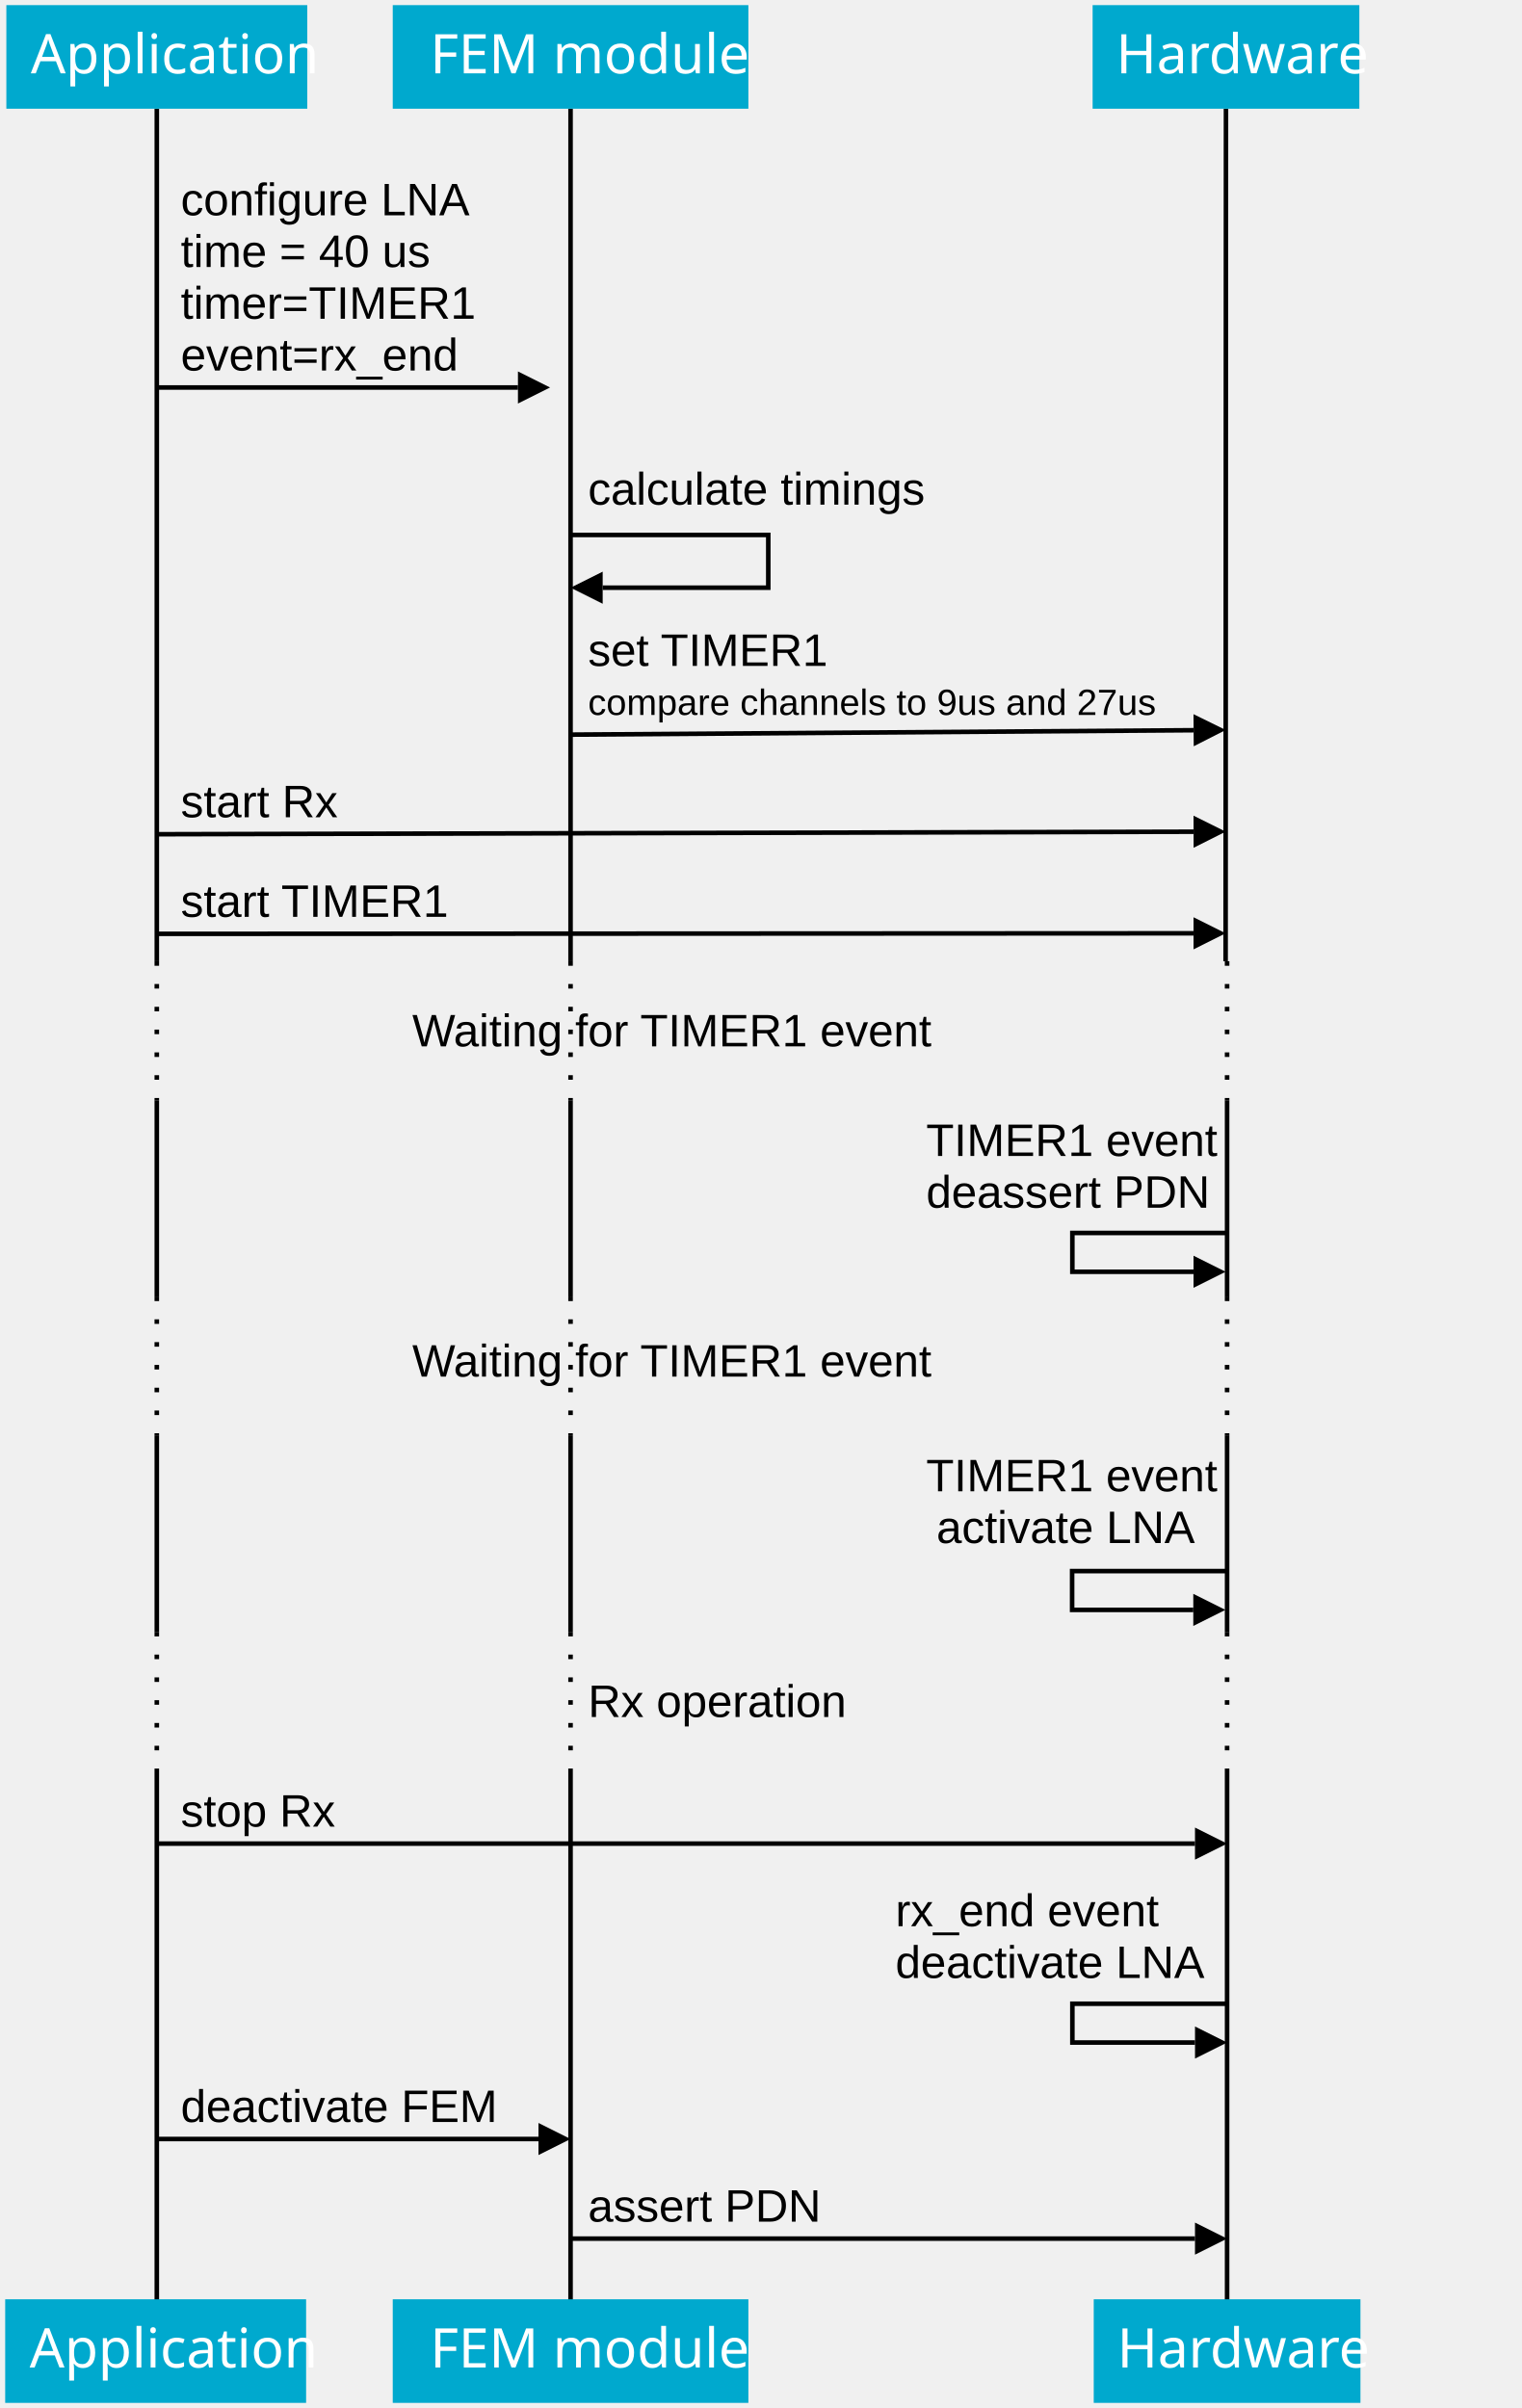
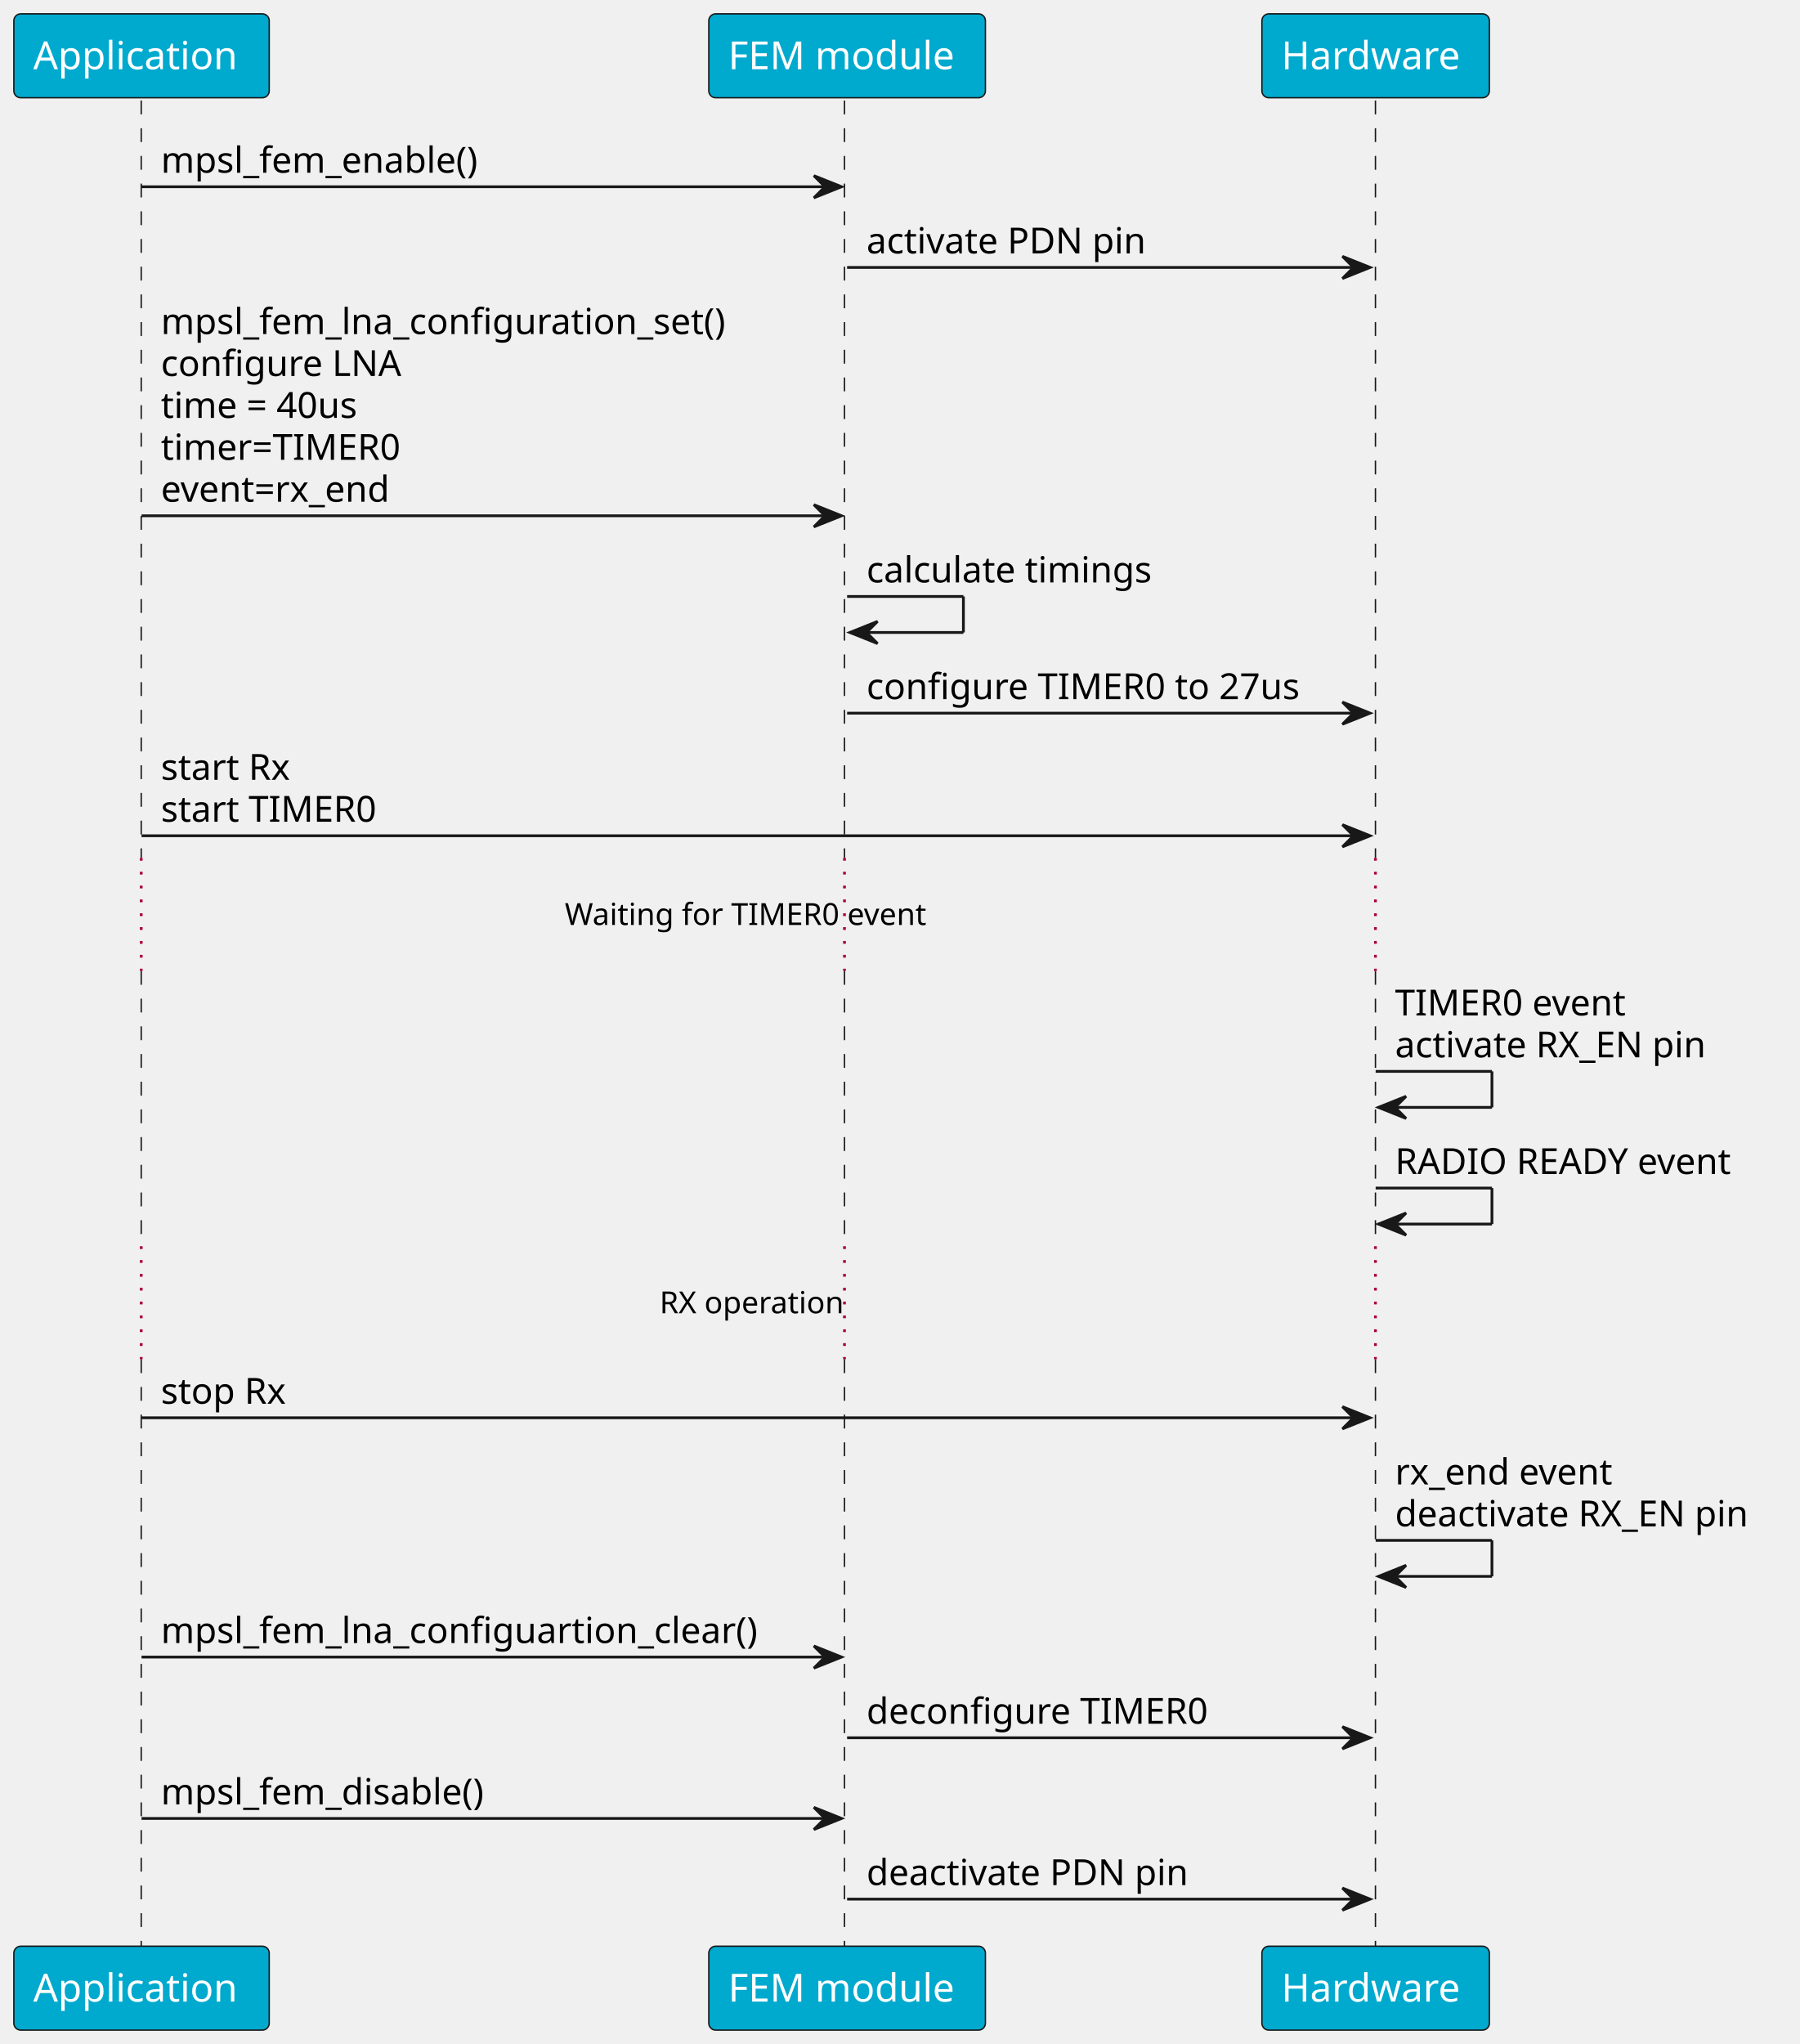
- <svg xmlns="http://www.w3.org/2000/svg" xmlns:xlink="http://www.w3.org/1999/xlink" width="4.634in" height="7.336in" viewBox="0 0 333.63 528.208" xml:space="preserve" color-interpolation-filters="sRGB" class="st11">
-   <style type="text/css">
- 	
- 		.st1 {stroke:#000000;stroke-linecap:butt;stroke-width:1}
- 		.st2 {stroke:#000000;stroke-dasharray:1,4;stroke-linecap:butt;stroke-width:1}
- 		.st3 {fill:#00a9ce;stroke:none;stroke-linecap:butt;stroke-width:1.125}
- 		.st4 {fill:#ffffff;font-family:Calibri;font-size:1em}
- 		.st5 {marker-end:url(#mrkr4-78);stroke:#000000;stroke-linecap:butt;stroke-width:1}
- 		.st6 {fill:#000000;fill-opacity:1;stroke:#000000;stroke-opacity:1;stroke-width:0.284}
- 		.st7 {fill:none;stroke:none;stroke-linecap:butt;stroke-width:0.75}
- 		.st8 {fill:#000000;font-family:Arial;font-size:0.833em}
- 		.st9 {fill:none;stroke:none;stroke-linecap:butt;stroke-width:1}
- 		.st10 {fill:#000000;font-family:Arial;font-size:0.667em}
- 		.st11 {fill:none;fill-rule:evenodd;font-size:12px;overflow:visible;stroke-linecap:square;stroke-miterlimit:3}
- 	
- 	</style>
-   <defs id="Markers">
-     <g id="lend4">
-       <path d="M 2 1 L 0 0 L 2 -1 L 2 1 " style="stroke:none" />
+ <svg xmlns="http://www.w3.org/2000/svg" contentStyleType="text/css" data-diagram-type="SEQUENCE" height="738px" preserveAspectRatio="none" style="width:650px;height:738px;background:#FFFFFF;" version="1.1" viewBox="0 0 650 738" width="650px" zoomAndPan="magnify">
+   <defs />
+   <g>
+     <g>
+       <rect fill="transparent" height="273.461" width="8" x="47.112" y="36.297" />
+       <line style="stroke:#181818;stroke-width:0.5;stroke-dasharray:5.0,5.0;" x1="51" x2="51" y1="36.297" y2="309.758" />
    </g>
-     <marker id="mrkr4-78" class="st6" refX="-7.04" orient="auto" markerUnits="strokeWidth" overflow="visible">
-       <use xlink:href="#lend4" transform="scale(-3.52,-3.52) " />
-     </marker>
-   </defs>
-   <g>
-     <g id="shape1402-1" transform="translate(562.589,23.8477) rotate(90)">
-       <path d="M0 528.21 L187 528.21" class="st1" />
+     <line style="stroke:#A80036;stroke-width:1;stroke-dasharray:1.0,4.0;" x1="51" x2="51" y1="309.758" y2="350.562" />
+     <g>
+       <rect fill="transparent" height="99.398" width="8" x="47.112" y="350.562" />
+       <line style="stroke:#181818;stroke-width:0.5;stroke-dasharray:5.0,5.0;" x1="51" x2="51" y1="350.562" y2="449.961" />
    </g>
-     <g id="shape1403-4" transform="translate(562.589,210.844) rotate(90)">
-       <path d="M0 528.21 L30.6 528.21" class="st2" />
+     <line style="stroke:#A80036;stroke-width:1;stroke-dasharray:1.0,4.0;" x1="51" x2="51" y1="449.961" y2="490.766" />
+     <g>
+       <rect fill="transparent" height="212.93" width="8" x="47.112" y="490.766" />
+       <line style="stroke:#181818;stroke-width:0.5;stroke-dasharray:5.0,5.0;" x1="51" x2="51" y1="490.766" y2="703.695" />
    </g>
-     <g id="shape1404-7" transform="translate(562.589,241.447) rotate(90)">
-       <path d="M0 528.21 L42.95 528.21" class="st1" />
+     <g>
+       <rect fill="transparent" height="273.461" width="8" x="301.913" y="36.297" />
+       <line style="stroke:#181818;stroke-width:0.5;stroke-dasharray:5.0,5.0;" x1="304.966" x2="304.966" y1="36.297" y2="309.758" />
    </g>
-     <g id="shape1405-10" transform="translate(562.589,284.396) rotate(90)">
-       <path d="M0 528.21 L30.6 528.21" class="st2" />
+     <line style="stroke:#A80036;stroke-width:1;stroke-dasharray:1.0,4.0;" x1="304.966" x2="304.966" y1="309.758" y2="350.562" />
+     <g>
+       <rect fill="transparent" height="99.398" width="8" x="301.913" y="350.562" />
+       <line style="stroke:#181818;stroke-width:0.5;stroke-dasharray:5.0,5.0;" x1="304.966" x2="304.966" y1="350.562" y2="449.961" />
    </g>
-     <g id="shape1406-13" transform="translate(562.589,315) rotate(90)">
-       <path d="M0 528.21 L42.95 528.21" class="st1" />
+     <line style="stroke:#A80036;stroke-width:1;stroke-dasharray:1.0,4.0;" x1="304.966" x2="304.966" y1="449.961" y2="490.766" />
+     <g>
+       <rect fill="transparent" height="212.93" width="8" x="301.913" y="490.766" />
+       <line style="stroke:#181818;stroke-width:0.5;stroke-dasharray:5.0,5.0;" x1="304.966" x2="304.966" y1="490.766" y2="703.695" />
    </g>
-     <g id="shape1407-16" transform="translate(562.589,357.949) rotate(90)">
-       <path d="M0 528.21 L30.6 528.21" class="st2" />
+     <g>
+       <rect fill="transparent" height="273.461" width="8" x="492.786" y="36.297" />
+       <line style="stroke:#181818;stroke-width:0.5;stroke-dasharray:5.0,5.0;" x1="496.712" x2="496.712" y1="36.297" y2="309.758" />
    </g>
-     <g id="shape1408-19" transform="translate(562.589,388.553) rotate(90)">
-       <path d="M0 528.21 L116 528.21" class="st1" />
+     <line style="stroke:#A80036;stroke-width:1;stroke-dasharray:1.0,4.0;" x1="496.712" x2="496.712" y1="309.758" y2="350.562" />
+     <g>
+       <rect fill="transparent" height="99.398" width="8" x="492.786" y="350.562" />
+       <line style="stroke:#181818;stroke-width:0.5;stroke-dasharray:5.0,5.0;" x1="496.712" x2="496.712" y1="350.562" y2="449.961" />
    </g>
-     <g id="shape1409-22" transform="translate(653.339,23.8477) rotate(90)">
-       <path d="M0 528.21 L187 528.21" class="st1" />
+     <line style="stroke:#A80036;stroke-width:1;stroke-dasharray:1.0,4.0;" x1="496.712" x2="496.712" y1="449.961" y2="490.766" />
+     <g>
+       <rect fill="transparent" height="212.93" width="8" x="492.786" y="490.766" />
+       <line style="stroke:#181818;stroke-width:0.5;stroke-dasharray:5.0,5.0;" x1="496.712" x2="496.712" y1="490.766" y2="703.695" />
    </g>
-     <g id="shape1410-25" transform="translate(653.339,210.844) rotate(90)">
-       <path d="M0 528.21 L30.6 528.21" class="st2" />
-     </g>
-     <g id="shape1411-28" transform="translate(653.339,241.447) rotate(90)">
-       <path d="M0 528.21 L42.95 528.21" class="st1" />
-     </g>
-     <g id="shape1412-31" transform="translate(653.339,284.396) rotate(90)">
-       <path d="M0 528.21 L30.6 528.21" class="st2" />
-     </g>
-     <g id="shape1413-34" transform="translate(653.339,315) rotate(90)">
-       <path d="M0 528.21 L42.95 528.21" class="st1" />
-     </g>
-     <g id="shape1414-37" transform="translate(653.339,357.949) rotate(90)">
-       <path d="M0 528.21 L30.6 528.21" class="st2" />
-     </g>
-     <g id="shape1415-40" transform="translate(653.339,388.553) rotate(90)">
-       <path d="M0 528.21 L116 528.21" class="st1" />
-     </g>
-     <g id="shape1416-43" transform="translate(797.095,24.0728) rotate(90.0244)">
-       <path d="M0 528.21 L187 528.21" class="st1" />
-     </g>
-     <g id="shape1417-46" transform="translate(797.339,210.844) rotate(90)">
-       <path d="M0 528.21 L30.6 528.21" class="st2" />
-     </g>
-     <g id="shape1418-49" transform="translate(797.339,241.447) rotate(90)">
-       <path d="M0 528.21 L42.95 528.21" class="st1" />
-     </g>
-     <g id="shape1419-52" transform="translate(797.339,284.396) rotate(90)">
-       <path d="M0 528.21 L30.6 528.21" class="st2" />
-     </g>
-     <g id="shape1420-55" transform="translate(797.339,315) rotate(90)">
-       <path d="M0 528.21 L42.95 528.21" class="st1" />
-     </g>
-     <g id="shape1421-58" transform="translate(797.339,357.949) rotate(90)">
-       <path d="M0 528.21 L30.6 528.21" class="st2" />
-     </g>
-     <g id="shape1422-61" transform="translate(797.339,388.553) rotate(90)">
-       <path d="M0 528.21 L116 528.21" class="st1" />
-     </g>
-     <g id="shape1423-64" transform="translate(1.3802,-504.361)">
-       <rect x="0" y="505.486" width="66" height="22.723" class="st3" />
-       <text x="5.36" y="520.45" class="st4">Application</text>
-     </g>
-     <g id="shape1427-67" transform="translate(86.1302,-504.361)">
-       <rect x="0" y="505.486" width="78" height="22.723" class="st3" />
-       <text x="8.2" y="520.45" class="st4">FEM module</text>
-     </g>
-     <g id="shape1433-70" transform="translate(239.636,-504.361)">
-       <rect x="0" y="505.486" width="58.5" height="22.723" class="st3" />
-       <text x="5.15" y="520.45" class="st4">Hardware</text>
-     </g>
-     <g id="shape1438-73" transform="translate(34.3802,-443.212)">
-       <path d="M0 528.21 L79.21 528.21" class="st5" />
-     </g>
-     <g id="shape1439-79" transform="translate(39.6302,-478.136)">
-       <rect x="0" y="516.508" width="69.018" height="11.7" class="st7" />
-       <text x="0" y="525.36" class="st8">configure LNA</text>
-     </g>
-     <g id="shape1440-82" transform="translate(39.6302,-466.786)">
-       <rect x="0" y="516.508" width="69.018" height="11.7" class="st7" />
-       <text x="0" y="525.36" class="st8">time = 40 us</text>
-     </g>
-     <g id="shape1441-85" transform="translate(39.6302,-455.436)">
-       <rect x="0" y="516.508" width="69.018" height="11.7" class="st7" />
-       <text x="0" y="525.36" class="st8">timer=TIMER1</text>
-     </g>
-     <g id="shape1442-88" transform="translate(39.6302,-444.087)">
-       <rect x="0" y="516.508" width="69.018" height="11.7" class="st7" />
-       <text x="0" y="525.36" class="st8">event=rx_end</text>
-     </g>
-     <g id="shape1447-91" transform="translate(128.957,-414.659)">
-       <rect x="0" y="516.508" width="78" height="11.7" class="st7" />
-       <text x="0" y="525.36" class="st8">calculate timings</text>
-     </g>
-     <g id="shape1450-94" transform="translate(121.392,-367.051) rotate(-0.405518)">
-       <path d="M0 528.21 L136.66 528.21" class="st5" />
-     </g>
-     <g id="shape1451-99" transform="translate(128.957,-379.288)">
-       <rect x="0" y="516.508" width="117" height="11.7" class="st7" />
-       <text x="0" y="525.36" class="st8">set TIMER1</text>
-     </g>
-     <g id="shape1452-102" transform="translate(128.957,-367.938)">
-       <rect x="0" y="516.508" width="138.426" height="11.7" class="st9" />
-       <text x="0" y="524.76" class="st10">compare channels to 9us and 27us</text>
-     </g>
-     <g id="shape1454-105" transform="translate(33.0961,-345.213) rotate(-0.139286)">
-       <path d="M0 528.21 L227.4 528.21" class="st5" />
-     </g>
-     <g id="shape1455-110" transform="translate(39.6302,-346.089)">
-       <rect x="0" y="516.508" width="78" height="11.7" class="st7" />
-       <text x="0" y="525.36" class="st8">start Rx</text>
-     </g>
-     <g id="shape1457-113" transform="translate(34.1035,-323.365) rotate(-0.0300095)">
-       <path d="M0 528.21 L227.39 528.21" class="st5" />
-     </g>
-     <g id="shape1458-118" transform="translate(39.6302,-324.239)">
-       <rect x="0" y="516.508" width="117" height="11.7" class="st7" />
-       <text x="0" y="525.36" class="st8">start TIMER1</text>
-     </g>
-     <g id="shape1459-121" transform="translate(90.4087,-296.732)">
-       <rect x="0" y="518.308" width="118.816" height="9.9" class="st7" />
-       <text x="0" y="526.26" class="st8">Waiting for TIMER1 event</text>
-     </g>
-     <g id="shape1464-124" transform="translate(203.13,-271.786)">
-       <rect x="0" y="516.508" width="65.677" height="11.7" class="st7" />
-       <text x="0" y="525.36" class="st8">TIMER1 event</text>
-     </g>
-     <g id="shape1465-127" transform="translate(203.13,-260.436)">
-       <rect x="0" y="516.508" width="65.677" height="11.7" class="st7" />
-       <text x="0" y="525.36" class="st8">deassert PDN</text>
-     </g>
-     <g id="shape1471-130" transform="translate(203.13,-198.233)">
-       <rect x="0" y="516.508" width="65.677" height="11.7" class="st7" />
-       <text x="0" y="525.36" class="st8">TIMER1 event</text>
-     </g>
-     <g id="shape1472-133" transform="translate(205.38,-186.884)">
-       <rect x="0" y="516.508" width="63.426" height="11.7" class="st7" />
-       <text x="0" y="525.36" class="st8">activate LNA</text>
-     </g>
-     <g id="shape1473-136" transform="translate(128.957,-149.626)">
-       <rect x="0" y="518.308" width="63.426" height="9.9" class="st7" />
-       <text x="0" y="526.26" class="st8">Rx operation</text>
-     </g>
-     <g id="shape1475-139" transform="translate(34.3802,-123.806)">
-       <path d="M0 528.21 L227.71 528.21" class="st5" />
-     </g>
-     <g id="shape1476-144" transform="translate(39.6302,-124.68)">
-       <rect x="0" y="516.508" width="68.25" height="11.7" class="st7" />
-       <text x="0" y="525.36" class="st8">stop Rx</text>
-     </g>
-     <g id="shape1481-147" transform="translate(196.38,-102.831)">
-       <rect x="0" y="516.508" width="117" height="11.7" class="st7" />
-       <text x="0" y="525.36" class="st8">rx_end event</text>
-     </g>
-     <g id="shape1482-150" transform="translate(196.38,-91.4812)">
-       <rect x="0" y="516.508" width="136.5" height="11.7" class="st7" />
-       <text x="0" y="525.36" class="st8">deactivate LNA</text>
-     </g>
-     <g id="shape1484-153" transform="translate(34.3802,-59.0072)">
-       <path d="M0 528.21 L83.71 528.21" class="st5" />
-     </g>
-     <g id="shape1485-158" transform="translate(39.6302,-59.8816)">
-       <rect x="0" y="516.508" width="73.125" height="11.7" class="st7" />
-       <text x="0" y="525.36" class="st8">deactivate FEM</text>
-     </g>
-     <g id="shape1487-161" transform="translate(125.13,-37.1575)">
-       <path d="M0 528.21 L136.96 528.21" class="st5" />
-     </g>
-     <g id="shape1488-166" transform="translate(128.957,-38.032)">
-       <rect x="0" y="516.508" width="97.5" height="11.7" class="st7" />
-       <text x="0" y="525.36" class="st8">assert PDN</text>
-     </g>
-     <g id="shape1490-169" transform="translate(118.044,-412.166)">
-       <path d="M7.09 529.51 L50.45 529.51 L50.45 541.08 L14.13 541.08" class="st5" />
-     </g>
-     <g id="shape1491-174" transform="translate(1.125,-1.125)">
-       <rect x="0" y="505.486" width="66" height="22.723" class="st3" />
-       <text x="5.36" y="520.45" class="st4">Application</text>
-     </g>
-     <g id="shape1492-177" transform="translate(86.1302,-1.125)">
-       <rect x="0" y="505.486" width="78" height="22.723" class="st3" />
-       <text x="8.2" y="520.45" class="st4">FEM module</text>
-     </g>
-     <g id="shape1493-180" transform="translate(239.88,-1.125)">
-       <rect x="0" y="505.486" width="58.5" height="22.723" class="st3" />
-       <text x="5.15" y="520.45" class="st4">Hardware</text>
-     </g>
-     <g id="shape1494-183" transform="translate(90.4087,-224.294)">
-       <rect x="0" y="518.308" width="118.816" height="9.9" class="st7" />
-       <text x="0" y="526.26" class="st8">Waiting for TIMER1 event</text>
-     </g>
-     <g id="shape1495-186" transform="translate(261.72,-260.58)">
-       <path d="M7.09 531.04 L-26.53 531.04 L-26.53 539.55 L0.05 539.55" class="st5" />
-     </g>
-     <g id="shape1496-191" transform="translate(261.668,-186.412)">
-       <path d="M7.09 531.04 L-26.53 531.04 L-26.53 539.55 L0.05 539.55" class="st5" />
-     </g>
-     <g id="shape1497-196" transform="translate(262.044,-91.5094)">
-       <path d="M7.09 531.04 L-26.85 531.04 L-26.85 539.55 L0.05 539.55" class="st5" />
-     </g>
+     <rect fill="#00A9CE" height="30.297" rx="2.5" ry="2.5" style="stroke:#181818;stroke-width:0.5;" width="92.224" x="5" y="5" />
+     <text fill="#FFFFFF" font-family="sans-serif" font-size="14" lengthAdjust="spacing" textLength="78.224" x="12" y="24.995">Application</text>
+     <rect fill="#00A9CE" height="30.297" rx="2.5" ry="2.5" style="stroke:#181818;stroke-width:0.5;" width="92.224" x="5" y="702.695" />
+     <text fill="#FFFFFF" font-family="sans-serif" font-size="14" lengthAdjust="spacing" textLength="78.224" x="12" y="722.69">Application</text>
+     <rect fill="#00A9CE" height="30.297" rx="2.5" ry="2.5" style="stroke:#181818;stroke-width:0.5;" width="99.894" x="255.966" y="5" />
+     <text fill="#FFFFFF" font-family="sans-serif" font-size="14" lengthAdjust="spacing" textLength="85.894" x="262.966" y="24.995">FEM module</text>
+     <rect fill="#00A9CE" height="30.297" rx="2.5" ry="2.5" style="stroke:#181818;stroke-width:0.5;" width="99.894" x="255.966" y="702.695" />
+     <text fill="#FFFFFF" font-family="sans-serif" font-size="14" lengthAdjust="spacing" textLength="85.894" x="262.966" y="722.69">FEM module</text>
+     <rect fill="#00A9CE" height="30.297" rx="2.5" ry="2.5" style="stroke:#181818;stroke-width:0.5;" width="82.147" x="455.712" y="5" />
+     <text fill="#FFFFFF" font-family="sans-serif" font-size="14" lengthAdjust="spacing" textLength="68.147" x="462.712" y="24.995">Hardware</text>
+     <rect fill="#00A9CE" height="30.297" rx="2.5" ry="2.5" style="stroke:#181818;stroke-width:0.5;" width="82.147" x="455.712" y="702.695" />
+     <text fill="#FFFFFF" font-family="sans-serif" font-size="14" lengthAdjust="spacing" textLength="68.147" x="462.712" y="722.69">Hardware</text>
+     <polygon fill="#181818" points="293.913,63.43,303.913,67.43,293.913,71.43,297.913,67.43" style="stroke:#181818;stroke-width:1;" />
+     <line style="stroke:#181818;stroke-width:1;" x1="51.112" x2="299.913" y1="67.43" y2="67.43" />
+     <text fill="#000000" font-family="sans-serif" font-size="13" lengthAdjust="spacing" textLength="123.748" x="58.112" y="62.364">mpsl_fem_enable()</text>
+     <polygon fill="#181818" points="484.786,92.562,494.786,96.562,484.786,100.562,488.786,96.562" style="stroke:#181818;stroke-width:1;" />
+     <line style="stroke:#181818;stroke-width:1;" x1="305.913" x2="490.786" y1="96.562" y2="96.562" />
+     <text fill="#000000" font-family="sans-serif" font-size="13" lengthAdjust="spacing" textLength="108.519" x="312.913" y="91.497">activate PDN pin</text>
+     <polygon fill="#181818" points="293.913,182.227,303.913,186.227,293.913,190.227,297.913,186.227" style="stroke:#181818;stroke-width:1;" />
+     <line style="stroke:#181818;stroke-width:1;" x1="51.112" x2="299.913" y1="186.227" y2="186.227" />
+     <text fill="#000000" font-family="sans-serif" font-size="13" lengthAdjust="spacing" textLength="218.601" x="58.112" y="120.629">mpsl_fem_lna_configuration_set()</text>
+     <text fill="#000000" font-family="sans-serif" font-size="13" lengthAdjust="spacing" textLength="91.356" x="58.112" y="135.762">configure LNA</text>
+     <text fill="#000000" font-family="sans-serif" font-size="13" lengthAdjust="spacing" textLength="80.082" x="58.112" y="150.895">time = 40us</text>
+     <text fill="#000000" font-family="sans-serif" font-size="13" lengthAdjust="spacing" textLength="94.117" x="58.112" y="166.028">timer=TIMER0</text>
+     <text fill="#000000" font-family="sans-serif" font-size="13" lengthAdjust="spacing" textLength="91.946" x="58.112" y="181.161">event=rx_end</text>
+     <line style="stroke:#181818;stroke-width:1;" x1="305.913" x2="347.913" y1="215.359" y2="215.359" />
+     <line style="stroke:#181818;stroke-width:1;" x1="347.913" x2="347.913" y1="215.359" y2="228.359" />
+     <line style="stroke:#181818;stroke-width:1;" x1="306.913" x2="347.913" y1="228.359" y2="228.359" />
+     <polygon fill="#181818" points="316.913,224.359,306.913,228.359,316.913,232.359,312.913,228.359" style="stroke:#181818;stroke-width:1;" />
+     <text fill="#000000" font-family="sans-serif" font-size="13" lengthAdjust="spacing" textLength="111.166" x="312.913" y="210.293">calculate timings</text>
+     <polygon fill="#181818" points="484.786,253.492,494.786,257.492,484.786,261.492,488.786,257.492" style="stroke:#181818;stroke-width:1;" />
+     <line style="stroke:#181818;stroke-width:1;" x1="305.913" x2="490.786" y1="257.492" y2="257.492" />
+     <text fill="#000000" font-family="sans-serif" font-size="13" lengthAdjust="spacing" textLength="166.874" x="312.913" y="252.426">configure TIMER0 to 27us</text>
+     <polygon fill="#181818" points="484.786,297.758,494.786,301.758,484.786,305.758,488.786,301.758" style="stroke:#181818;stroke-width:1;" />
+     <line style="stroke:#181818;stroke-width:1;" x1="51.112" x2="490.786" y1="301.758" y2="301.758" />
+     <text fill="#000000" font-family="sans-serif" font-size="13" lengthAdjust="spacing" textLength="51.137" x="58.112" y="281.559">start Rx</text>
+     <text fill="#000000" font-family="sans-serif" font-size="13" lengthAdjust="spacing" textLength="82.919" x="58.112" y="296.692">start TIMER0</text>
+     <text fill="#000000" font-family="sans-serif" font-size="11" lengthAdjust="spacing" textLength="139.987" x="203.956" y="333.968">Waiting for TIMER0 event</text>
+     <line style="stroke:#181818;stroke-width:1;" x1="496.786" x2="538.786" y1="386.828" y2="386.828" />
+     <line style="stroke:#181818;stroke-width:1;" x1="538.786" x2="538.786" y1="386.828" y2="399.828" />
+     <line style="stroke:#181818;stroke-width:1;" x1="497.786" x2="538.786" y1="399.828" y2="399.828" />
+     <polygon fill="#181818" points="507.786,395.828,497.786,399.828,507.786,403.828,503.786,399.828" style="stroke:#181818;stroke-width:1;" />
+     <text fill="#000000" font-family="sans-serif" font-size="13" lengthAdjust="spacing" textLength="89.667" x="503.786" y="366.629">TIMER0 event</text>
+     <text fill="#000000" font-family="sans-serif" font-size="13" lengthAdjust="spacing" textLength="123.322" x="503.786" y="381.762">activate RX_EN pin</text>
+     <line style="stroke:#181818;stroke-width:1;" x1="496.786" x2="538.786" y1="428.961" y2="428.961" />
+     <line style="stroke:#181818;stroke-width:1;" x1="538.786" x2="538.786" y1="428.961" y2="441.961" />
+     <line style="stroke:#181818;stroke-width:1;" x1="497.786" x2="538.786" y1="441.961" y2="441.961" />
+     <polygon fill="#181818" points="507.786,437.961,497.786,441.961,507.786,445.961,503.786,441.961" style="stroke:#181818;stroke-width:1;" />
+     <text fill="#000000" font-family="sans-serif" font-size="13" lengthAdjust="spacing" textLength="131.384" x="503.786" y="423.895">RADIO READY event</text>
+     <text fill="#000000" font-family="sans-serif" font-size="11" lengthAdjust="spacing" textLength="71.489" x="238.204" y="474.171">RX operation</text>
+     <polygon fill="#181818" points="484.786,507.898,494.786,511.898,484.786,515.898,488.786,511.898" style="stroke:#181818;stroke-width:1;" />
+     <line style="stroke:#181818;stroke-width:1;" x1="51.112" x2="490.786" y1="511.898" y2="511.898" />
+     <text fill="#000000" font-family="sans-serif" font-size="13" lengthAdjust="spacing" textLength="48.934" x="58.112" y="506.832">stop Rx</text>
+     <line style="stroke:#181818;stroke-width:1;" x1="496.786" x2="538.786" y1="556.164" y2="556.164" />
+     <line style="stroke:#181818;stroke-width:1;" x1="538.786" x2="538.786" y1="556.164" y2="569.164" />
+     <line style="stroke:#181818;stroke-width:1;" x1="497.786" x2="538.786" y1="569.164" y2="569.164" />
+     <polygon fill="#181818" points="507.786,565.164,497.786,569.164,507.786,573.164,503.786,569.164" style="stroke:#181818;stroke-width:1;" />
+     <text fill="#000000" font-family="sans-serif" font-size="13" lengthAdjust="spacing" textLength="85.186" x="503.786" y="535.965">rx_end event</text>
+     <text fill="#000000" font-family="sans-serif" font-size="13" lengthAdjust="spacing" textLength="139.572" x="503.786" y="551.098">deactivate RX_EN pin</text>
+     <polygon fill="#181818" points="293.913,594.297,303.913,598.297,293.913,602.297,297.913,598.297" style="stroke:#181818;stroke-width:1;" />
+     <line style="stroke:#181818;stroke-width:1;" x1="51.112" x2="299.913" y1="598.297" y2="598.297" />
+     <text fill="#000000" font-family="sans-serif" font-size="13" lengthAdjust="spacing" textLength="230.801" x="58.112" y="593.231">mpsl_fem_lna_configuartion_clear()</text>
+     <polygon fill="#181818" points="484.786,623.43,494.786,627.43,484.786,631.43,488.786,627.43" style="stroke:#181818;stroke-width:1;" />
+     <line style="stroke:#181818;stroke-width:1;" x1="305.913" x2="490.786" y1="627.43" y2="627.43" />
+     <text fill="#000000" font-family="sans-serif" font-size="13" lengthAdjust="spacing" textLength="130.254" x="312.913" y="622.364">deconfigure TIMER0</text>
+     <polygon fill="#181818" points="293.913,652.562,303.913,656.562,293.913,660.562,297.913,656.562" style="stroke:#181818;stroke-width:1;" />
+     <line style="stroke:#181818;stroke-width:1;" x1="51.112" x2="299.913" y1="656.562" y2="656.562" />
+     <text fill="#000000" font-family="sans-serif" font-size="13" lengthAdjust="spacing" textLength="126.147" x="58.112" y="651.497">mpsl_fem_disable()</text>
+     <polygon fill="#181818" points="484.786,681.695,494.786,685.695,484.786,689.695,488.786,685.695" style="stroke:#181818;stroke-width:1;" />
+     <line style="stroke:#181818;stroke-width:1;" x1="305.913" x2="490.786" y1="685.695" y2="685.695" />
+     <text fill="#000000" font-family="sans-serif" font-size="13" lengthAdjust="spacing" textLength="124.769" x="312.913" y="680.629">deactivate PDN pin</text>
  </g>
</svg>
